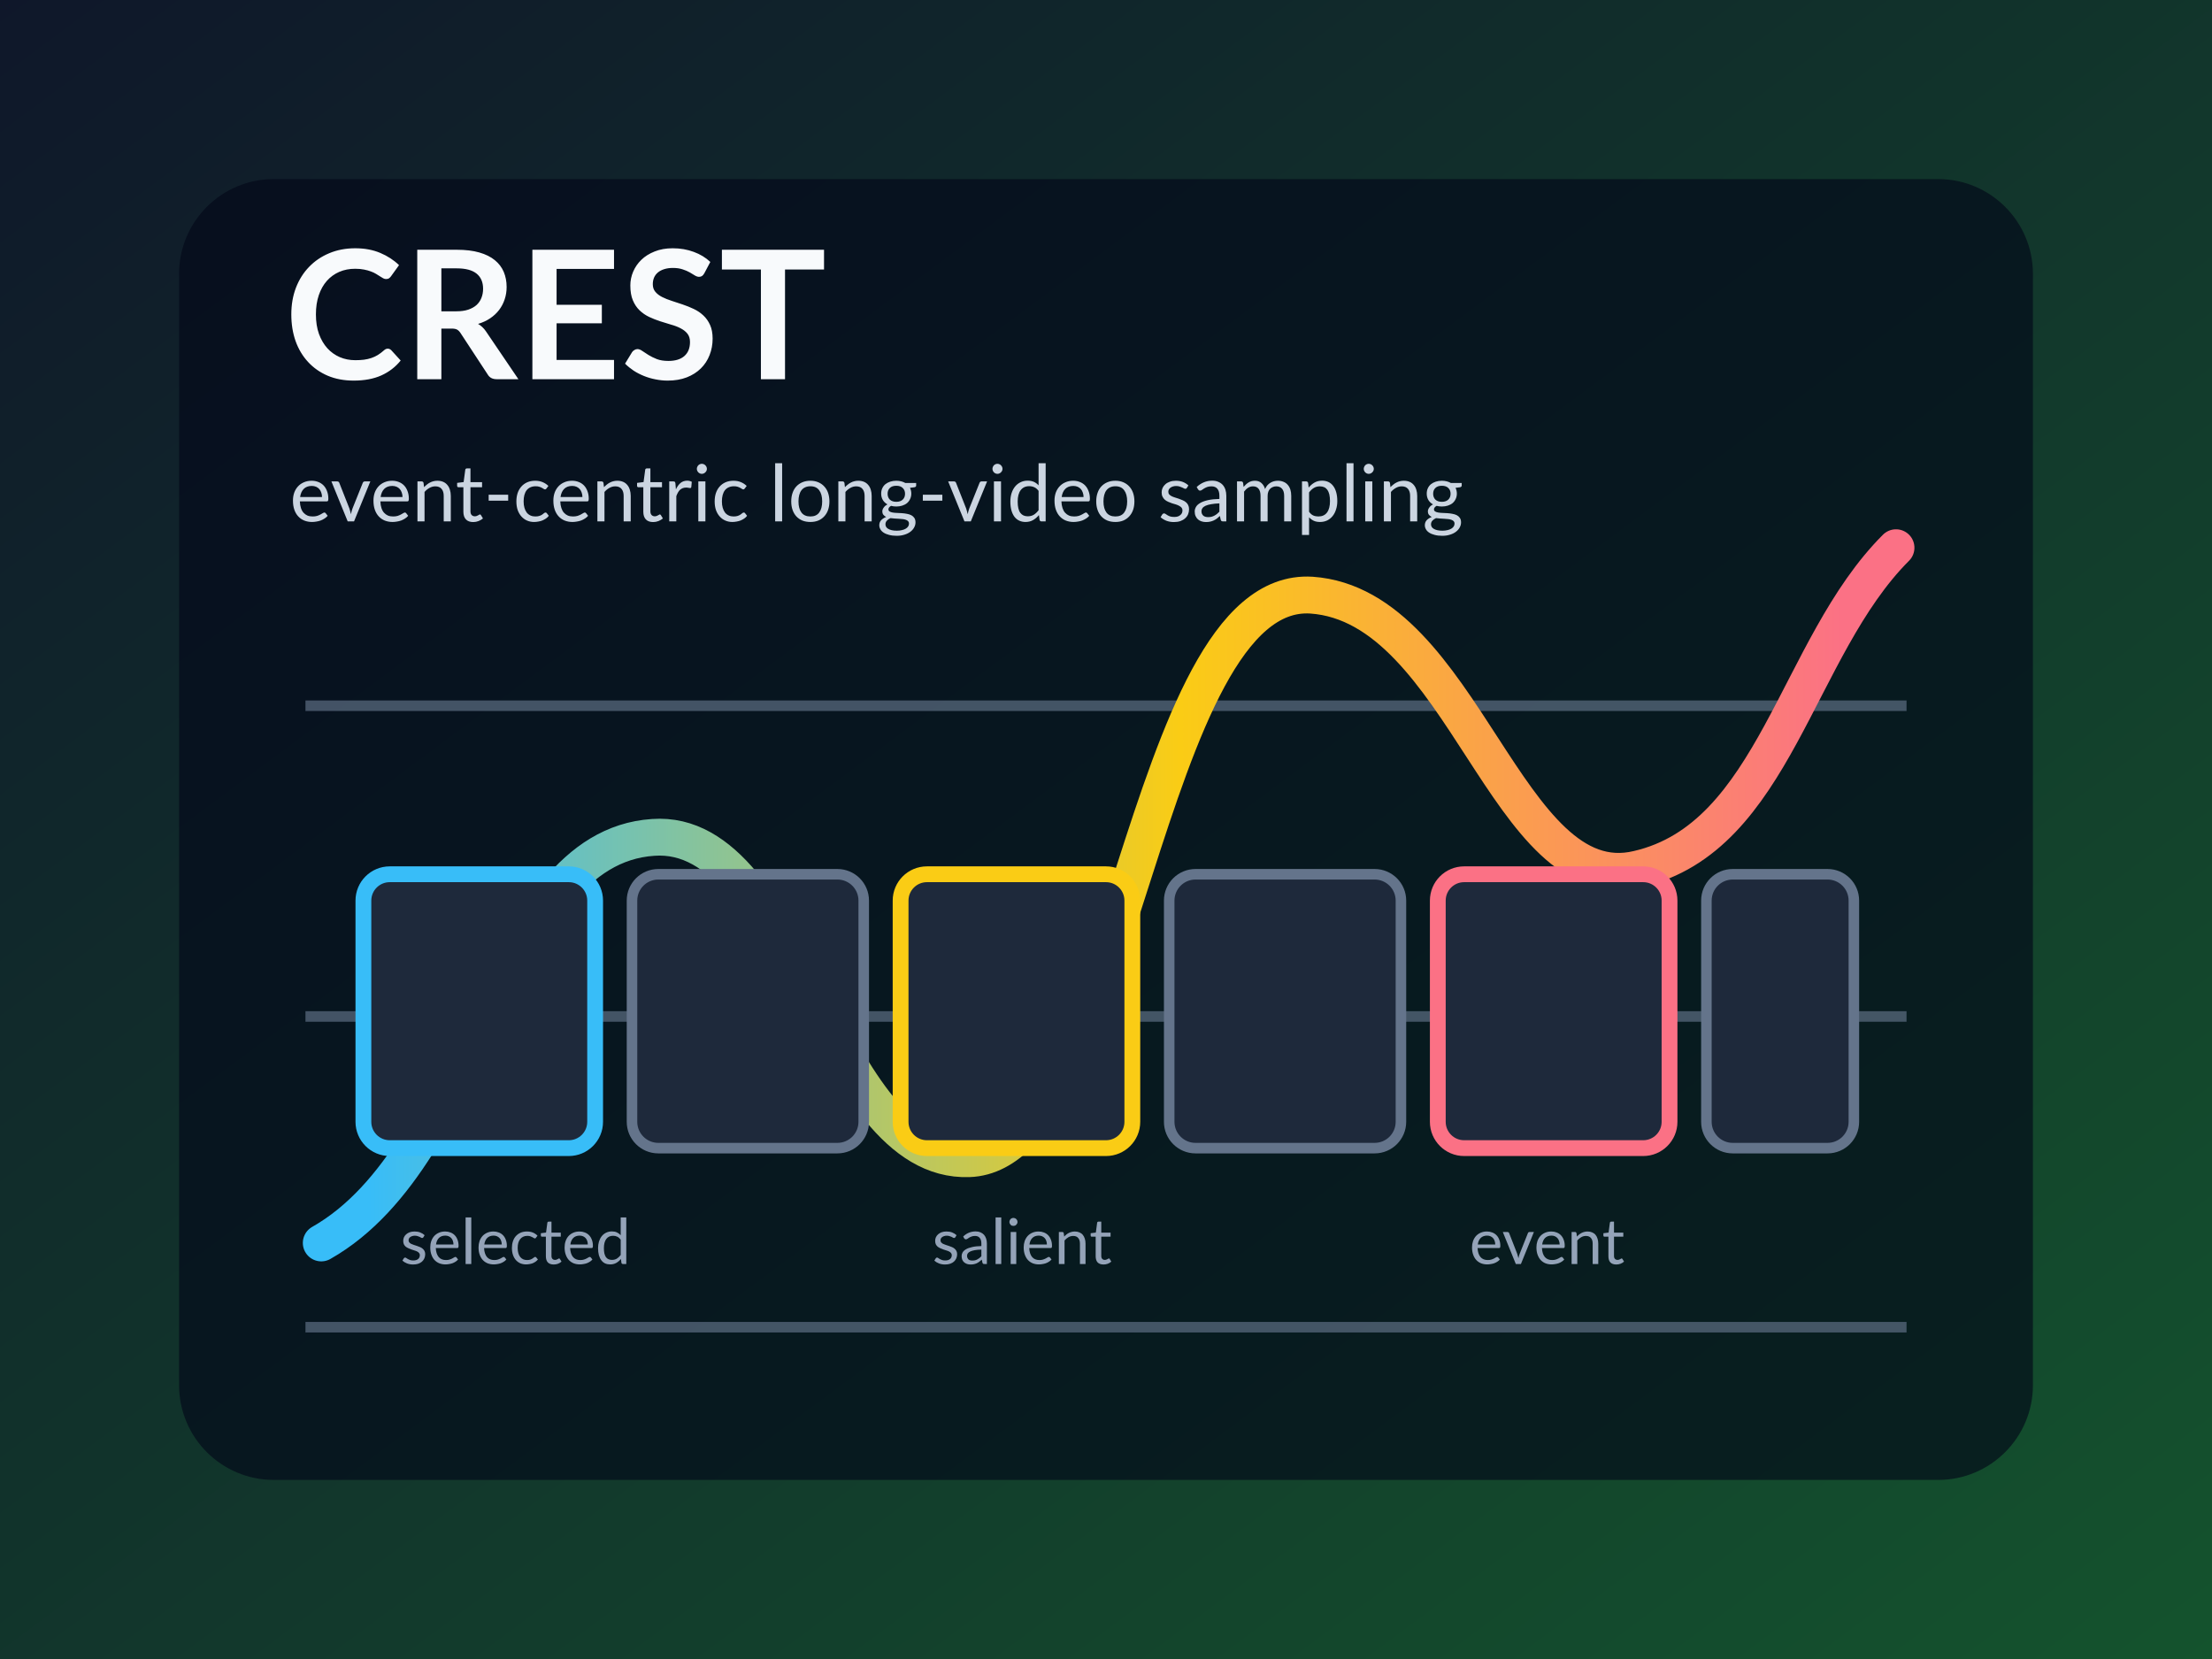
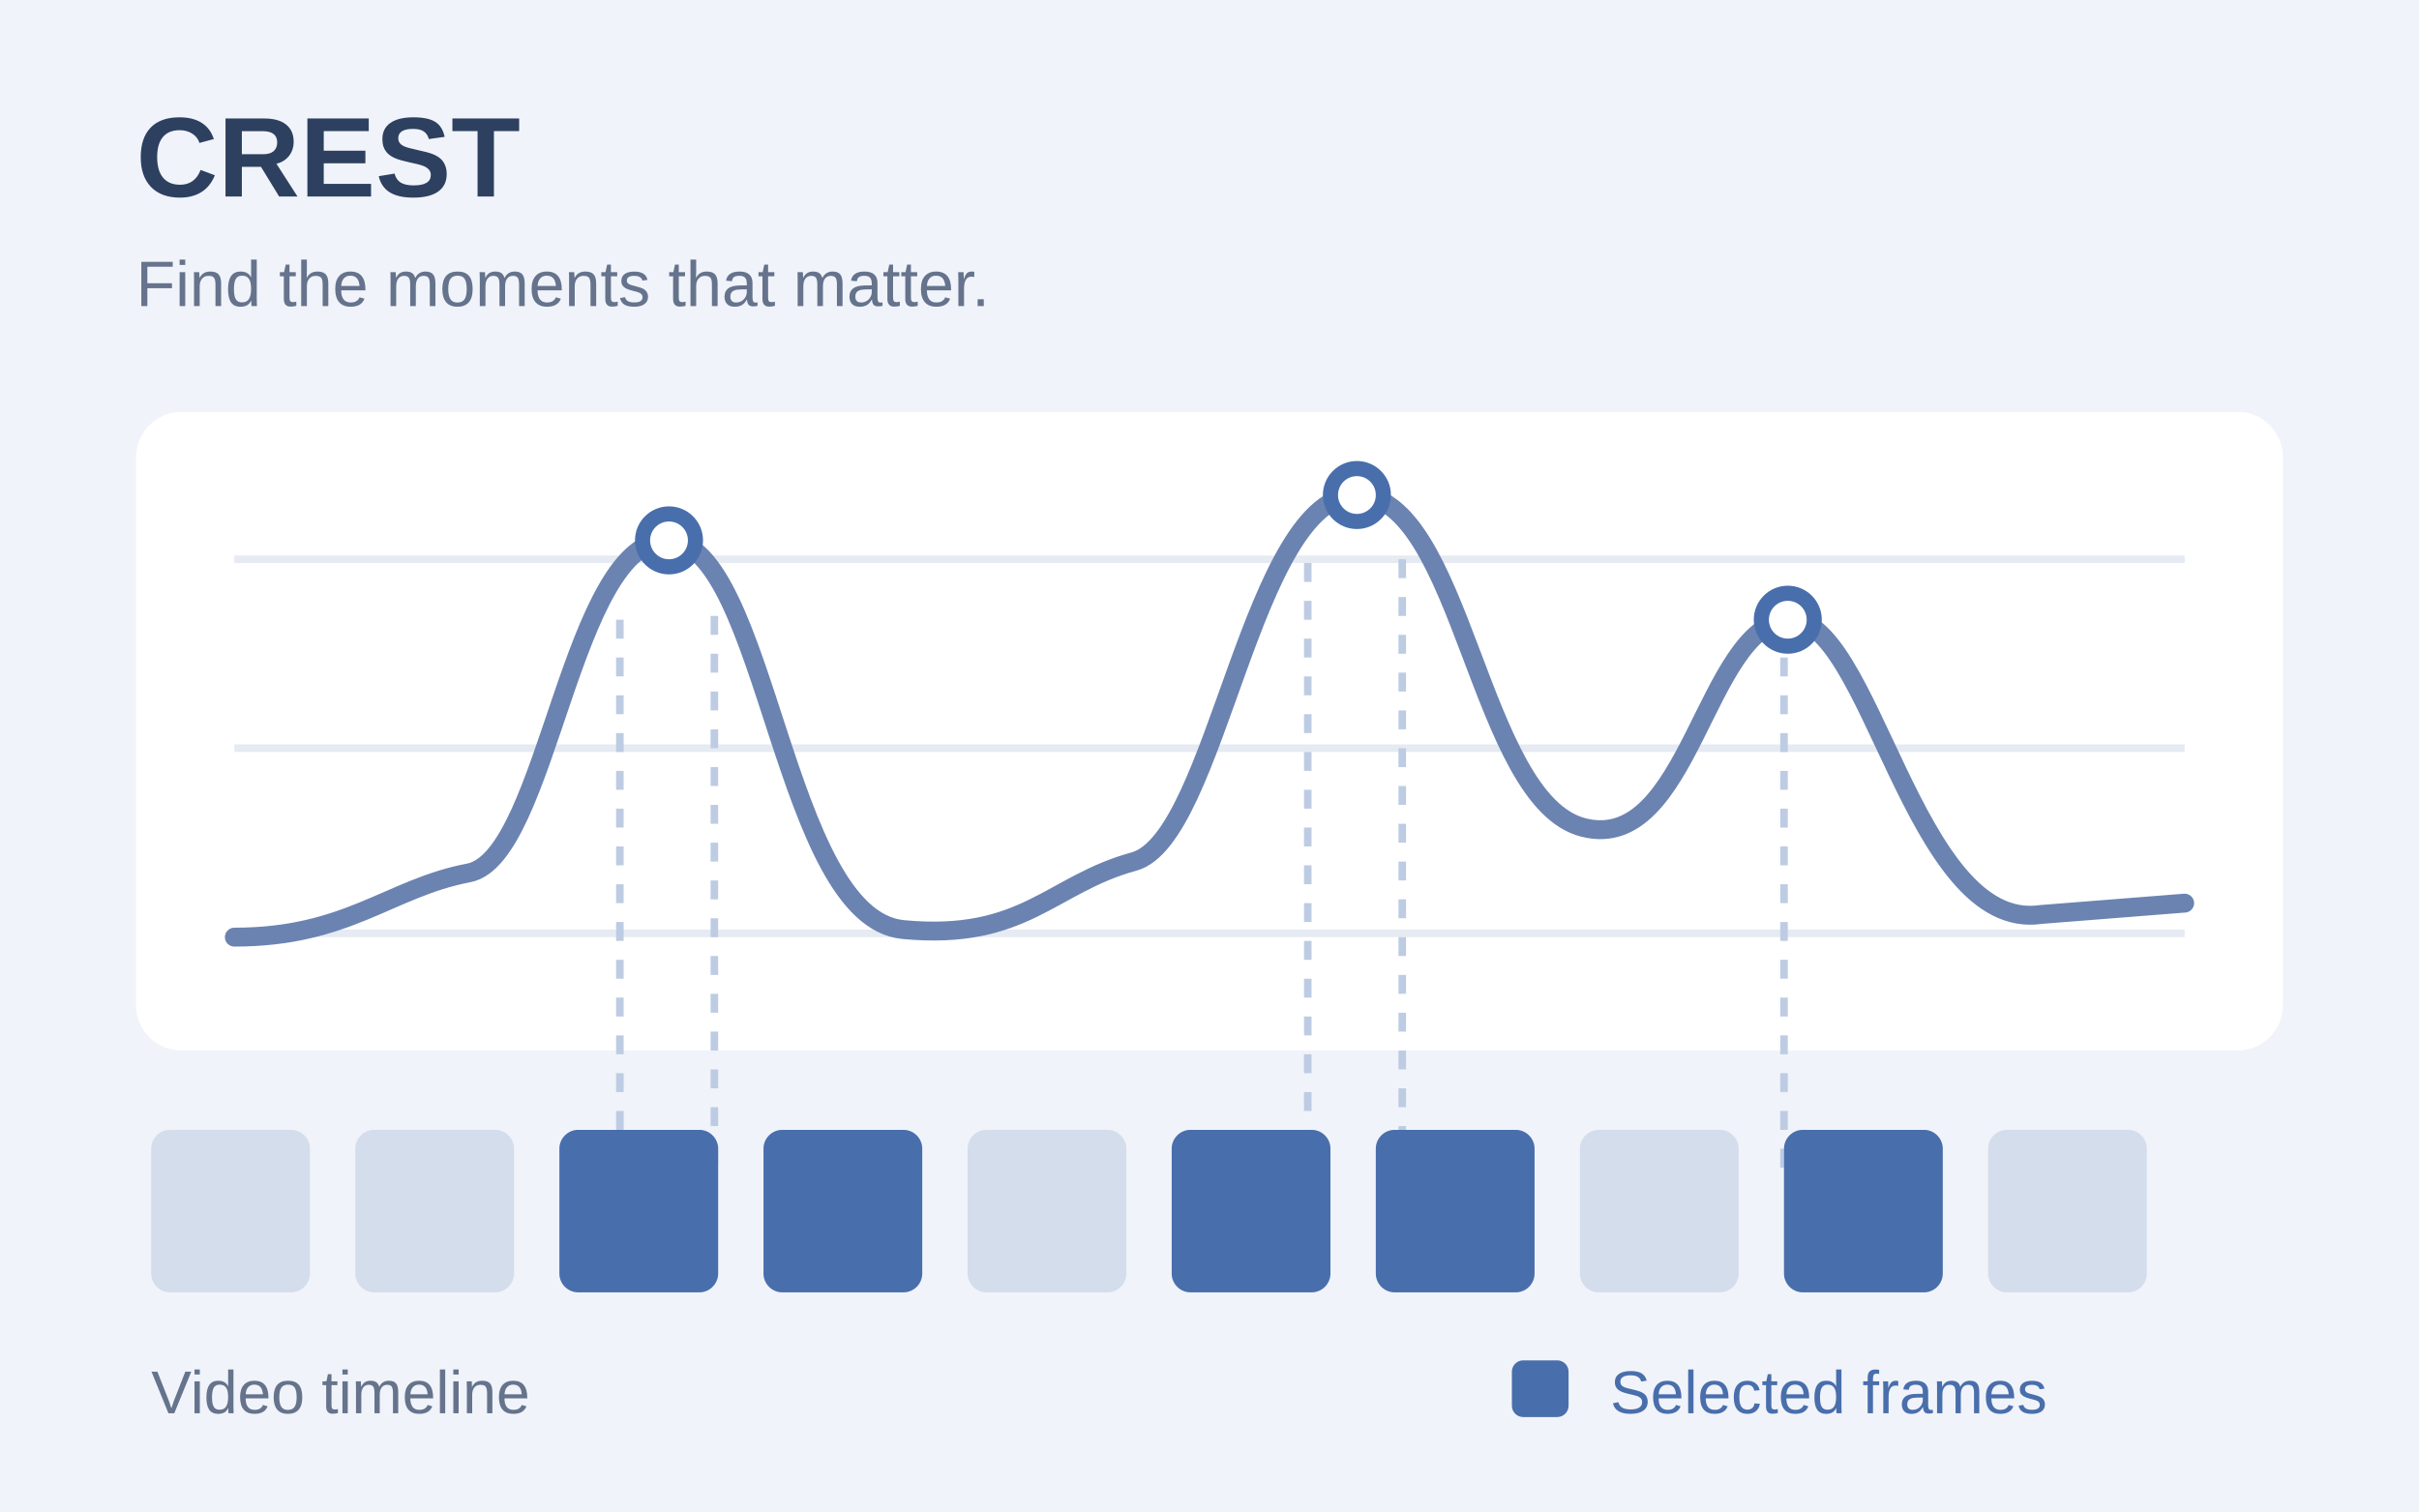
- <svg xmlns="http://www.w3.org/2000/svg" viewBox="0 0 420 315" role="img" aria-labelledby="title desc">
-   <defs>
-     <linearGradient id="bg" x1="0" y1="0" x2="1" y2="1">
-       <stop offset="0" stop-color="#0f172a" />
-       <stop offset="1" stop-color="#14532d" />
-     </linearGradient>
-     <linearGradient id="curve" x1="70" y1="0" x2="350" y2="0" gradientUnits="userSpaceOnUse">
-       <stop offset="0" stop-color="#38bdf8" />
-       <stop offset="0.55" stop-color="#facc15" />
-       <stop offset="1" stop-color="#fb7185" />
-     </linearGradient>
-   </defs>
-   <rect width="420" height="315" fill="url(#bg)" />
-   <rect x="34" y="34" width="352" height="247" rx="18" fill="#020617" opacity="0.64" />
-   <text x="54" y="72" fill="#f8fafc" font-family="Lato, Arial, sans-serif" font-size="34" font-weight="700">CREST</text>
-   <text x="55" y="99" fill="#cbd5e1" font-family="Lato, Arial, sans-serif" font-size="15">event-centric long-video sampling</text>
-   <g fill="none" stroke="#64748b" stroke-width="2" opacity="0.65">
-     <line x1="58" y1="134" x2="362" y2="134" />
-     <line x1="58" y1="193" x2="362" y2="193" />
-     <line x1="58" y1="252" x2="362" y2="252" />
-   </g>
-   <path d="M61 236 C91 219 94 161 124 159 C151 157 157 221 184 220 C213 219 217 111 249 113 C278 115 286 171 311 165 C337 159 341 123 360 104" fill="none" stroke="url(#curve)" stroke-width="7" stroke-linecap="round" />
-   <g>
-     <rect x="69" y="166" width="44" height="52" rx="5" fill="#1e293b" stroke="#38bdf8" stroke-width="3" />
-     <rect x="120" y="166" width="44" height="52" rx="5" fill="#1e293b" stroke="#64748b" stroke-width="2" />
-     <rect x="171" y="166" width="44" height="52" rx="5" fill="#1e293b" stroke="#facc15" stroke-width="3" />
-     <rect x="222" y="166" width="44" height="52" rx="5" fill="#1e293b" stroke="#64748b" stroke-width="2" />
-     <rect x="273" y="166" width="44" height="52" rx="5" fill="#1e293b" stroke="#fb7185" stroke-width="3" />
-     <rect x="324" y="166" width="28" height="52" rx="5" fill="#1e293b" stroke="#64748b" stroke-width="2" />
-   </g>
-   <g fill="#94a3b8" font-family="Lato, Arial, sans-serif" font-size="12">
-     <text x="76" y="240">selected</text>
-     <text x="177" y="240">salient</text>
-     <text x="279" y="240">event</text>
+ <svg xmlns="http://www.w3.org/2000/svg" viewBox="0 0 640 400" role="img" aria-labelledby="title desc">
+   <rect width="640" height="400" fill="#f0f3f9" />
+   <g font-family="Arial, sans-serif">
+     <text x="36" y="52" font-size="30" font-weight="700" fill="#2d405f">CREST</text>
+     <text x="36" y="81" font-size="17" fill="#65738c">Find the moments that matter.</text>
+     <rect x="36" y="109" width="568" height="169" rx="12" fill="#fff" />
+     <g stroke="#e6eaf2" stroke-width="2">
+       <path d="M62 148h516M62 198h516M62 247h516" />
+     </g>
+     <path d="M62 248 C92 248 103 235 124 231 S151 142 177 143 S207 243 239 246 S278 234 300 228 S331 131 359 131 S391 212 419 219 S451 166 473 164 S506 247 540 242 L578 239" fill="none" stroke="#6b83b1" stroke-width="5" stroke-linecap="round" />
+     <g stroke="#bdcce3" stroke-width="2" stroke-dasharray="5 5">
+       <path d="M164 164v147M189 163v148M346 149v162M371 148v163M472 164v147" />
+     </g>
+     <g fill="#fff" stroke="#496eac" stroke-width="4">
+       <circle cx="177" cy="143" r="7" />
+       <circle cx="359" cy="131" r="7" />
+       <circle cx="473" cy="164" r="7" />
+     </g>
+     <g fill="#d4ddeb">
+       <rect x="40" y="299" width="42" height="43" rx="5" />
+       <rect x="94" y="299" width="42" height="43" rx="5" />
+       <rect x="148" y="299" width="42" height="43" rx="5" />
+       <rect x="202" y="299" width="42" height="43" rx="5" />
+       <rect x="256" y="299" width="42" height="43" rx="5" />
+       <rect x="310" y="299" width="42" height="43" rx="5" />
+       <rect x="364" y="299" width="42" height="43" rx="5" />
+       <rect x="418" y="299" width="42" height="43" rx="5" />
+       <rect x="472" y="299" width="42" height="43" rx="5" />
+       <rect x="526" y="299" width="42" height="43" rx="5" />
+     </g>
+     <g fill="#496eac">
+       <rect x="148" y="299" width="42" height="43" rx="5" />
+       <rect x="202" y="299" width="42" height="43" rx="5" />
+       <rect x="310" y="299" width="42" height="43" rx="5" />
+       <rect x="364" y="299" width="42" height="43" rx="5" />
+       <rect x="472" y="299" width="42" height="43" rx="5" />
+     </g>
+     <text x="40" y="374" font-size="16" fill="#65738c">Video timeline</text>
+     <rect x="400" y="360" width="15" height="15" rx="3" fill="#496eac" />
+     <text x="426" y="374" font-size="16" fill="#496eac">Selected frames</text>
  </g>
</svg>
